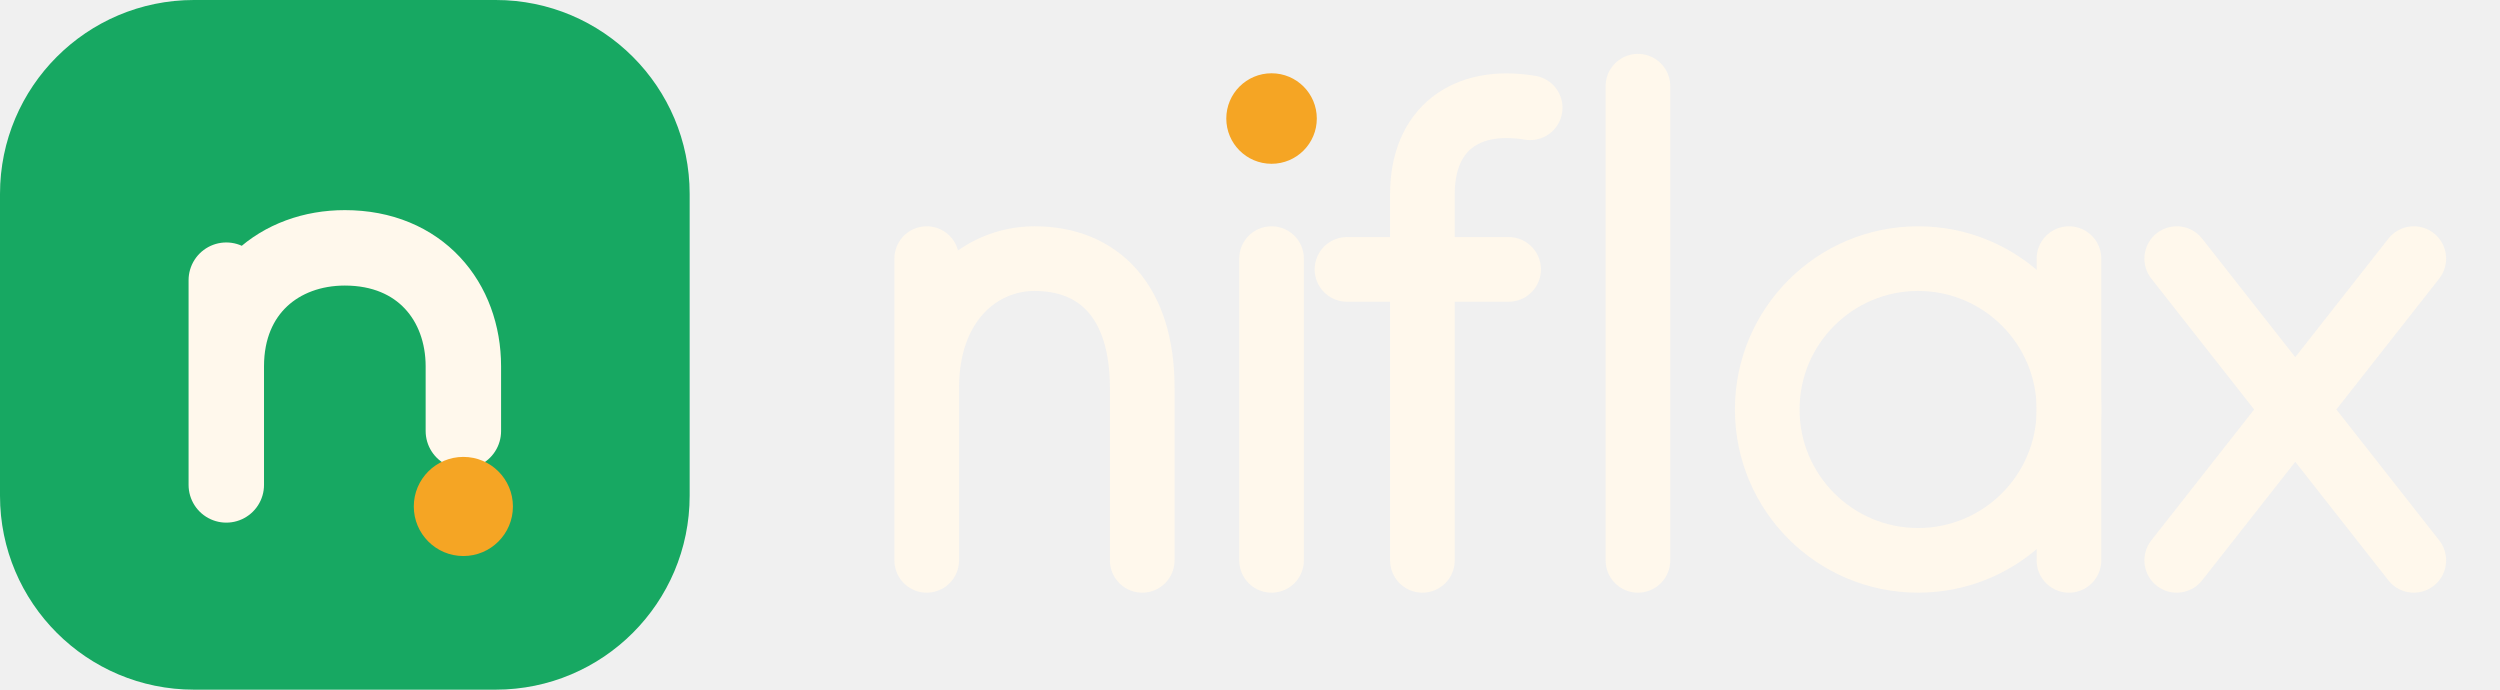
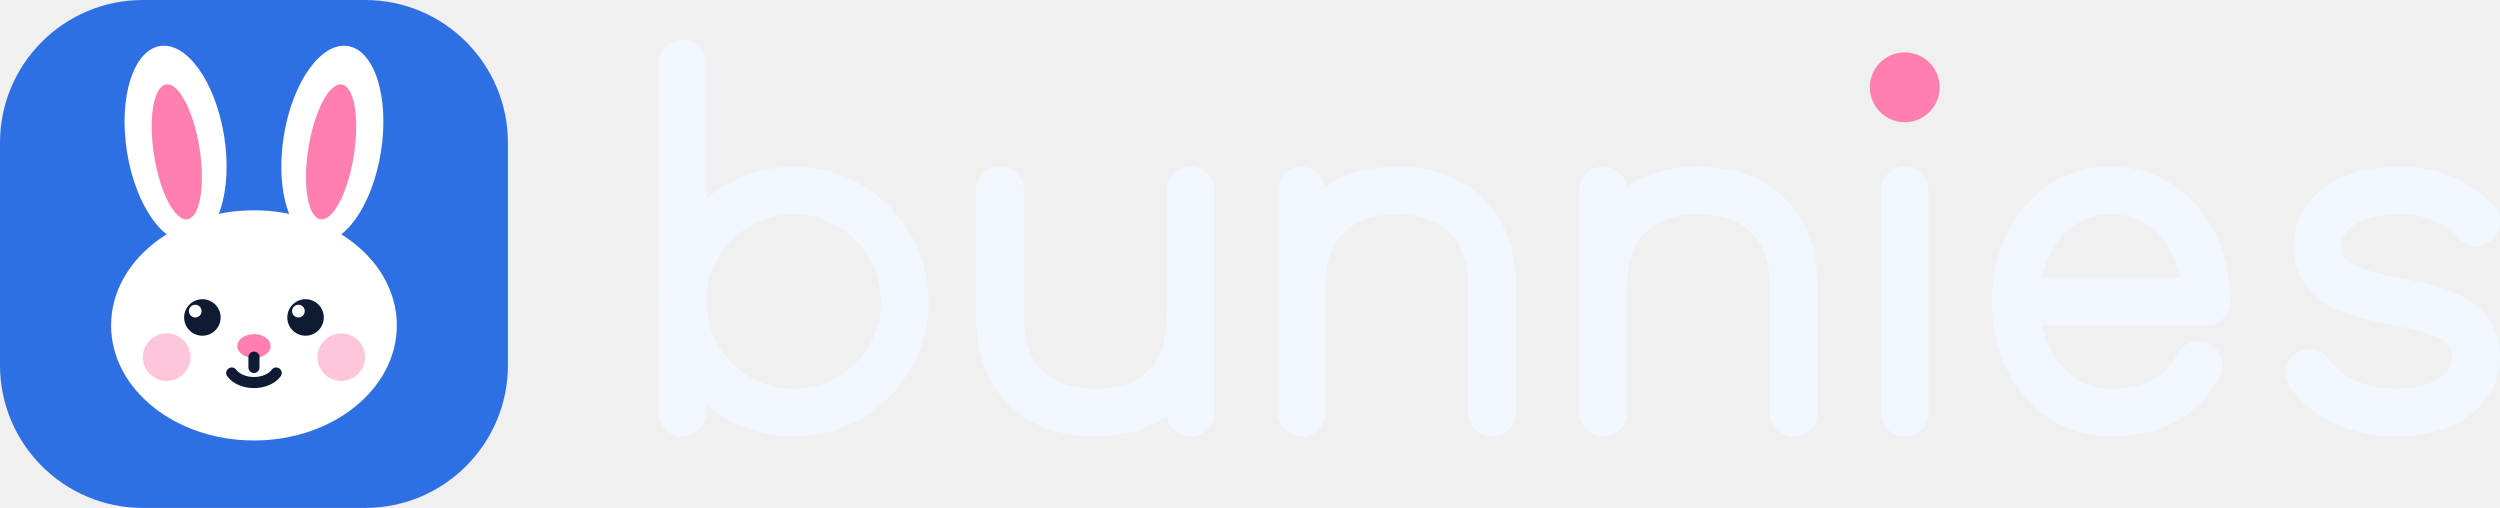
- <svg xmlns="http://www.w3.org/2000/svg" viewBox="0 0 232 64" role="img" aria-label="niflax">
-   <rect width="64" height="64" rx="18" fill="#17A862" />
-   <path d="M21 45V26M21 34C21 27 26 23 32 23C39 23 43 28 43 34V40" fill="none" stroke="#FFF8EC" stroke-width="7" stroke-linecap="round" stroke-linejoin="round" />
-   <circle cx="43" cy="47" r="4.6" fill="#F5A524" />
+ <svg xmlns="http://www.w3.org/2000/svg" viewBox="0 0 315 64" role="img" aria-label="Bunnies Indonesia">
+   <rect width="64" height="64" rx="18" fill="#2F6FE4" />
+   <g transform="rotate(-9 24 30)">
+     <ellipse cx="24" cy="18" rx="6.2" ry="12.5" fill="#fff" />
+     <ellipse cx="24" cy="19" rx="2.9" ry="8.6" fill="#FF7FB0" />
+   </g>
+   <g transform="rotate(9 40 30)">
+     <ellipse cx="40" cy="18" rx="6.2" ry="12.5" fill="#fff" />
+     <ellipse cx="40" cy="19" rx="2.9" ry="8.6" fill="#FF7FB0" />
+   </g>
+   <ellipse cx="32" cy="41" rx="18" ry="14.5" fill="#fff" />
+   <circle cx="25.5" cy="40" r="2.3" fill="#0F1B33" />
+   <circle cx="38.5" cy="40" r="2.3" fill="#0F1B33" />
+   <circle cx="24.6" cy="39.2" r=".8" fill="#fff" />
+   <circle cx="37.6" cy="39.2" r=".8" fill="#fff" />
+   <circle cx="21" cy="45" r="3" fill="#FF7FB0" fill-opacity=".45" />
+   <circle cx="43" cy="45" r="3" fill="#FF7FB0" fill-opacity=".45" />
+   <ellipse cx="32" cy="43.6" rx="2.1" ry="1.5" fill="#FF7FB0" />
+   <path d="M32 45v1.3M29.2 47c1.2 1.6 4.4 1.6 5.6 0" fill="none" stroke="#0F1B33" stroke-width="1.4" stroke-linecap="round" />
  <g transform="translate(80 4)">
-     <g fill="none" stroke="#FFF8EC" stroke-width="6" stroke-linecap="round" stroke-linejoin="round">
-       <path d="M6 20V48M6 32C6 24 11 20 16 20C22 20 26 24 26 32V48" />
-       <path d="M38 20V48" />
-       <path d="M52 48V14C52 8 56 5 62 6M45 21H60" />
-       <path d="M72 4V48" />
-       <circle cx="98" cy="34" r="14" />
-       <path d="M112 20V48" />
-       <path d="M122 20L144 48M144 20L122 48" />
+     <g fill="none" stroke="#F2F7FF" stroke-width="6" stroke-linecap="round" stroke-linejoin="round">
+       <g transform="translate(0 0)">
+         <path d="M6 4V48" />
+         <circle cx="20" cy="34" r="14" />
+       </g>
+       <g transform="translate(44 0)">
+         <path d="M2 20V36C2 44 7 48 14 48C21 48 26 44 26 36M26 20V48" />
+       </g>
+       <g transform="translate(82 0)">
+         <path d="M2 20V48M2 32C2 24 7 20 14 20C21 20 26 24 26 32V48" />
+       </g>
+       <g transform="translate(120 0)">
+         <path d="M2 20V48M2 32C2 24 7 20 14 20C21 20 26 24 26 32V48" />
+       </g>
+       <g transform="translate(158 0)">
+         <path d="M2 20V48" />
+       </g>
+       <g transform="translate(172 0)">
+         <path d="M2 34H26C26 26 21 20 14 20C7 20 2 26 2 34C2 42 7 48 14 48C19 48 23 46 25 42" />
+       </g>
+       <g transform="translate(208 0)">
+         <path d="M24 24C21 21 18 20 14 20C8 20 4 23 4 27C4 32 9 33 14 34C19 35 24 36 24 41C24 45 20 48 14 48C9 48 5 46 3 43" />
+       </g>
    </g>
-     <circle cx="38" cy="7" r="4.2" fill="#F5A524" />
+     <circle cx="160" cy="7" r="4.4" fill="#FF7FB0" />
  </g>
</svg>
